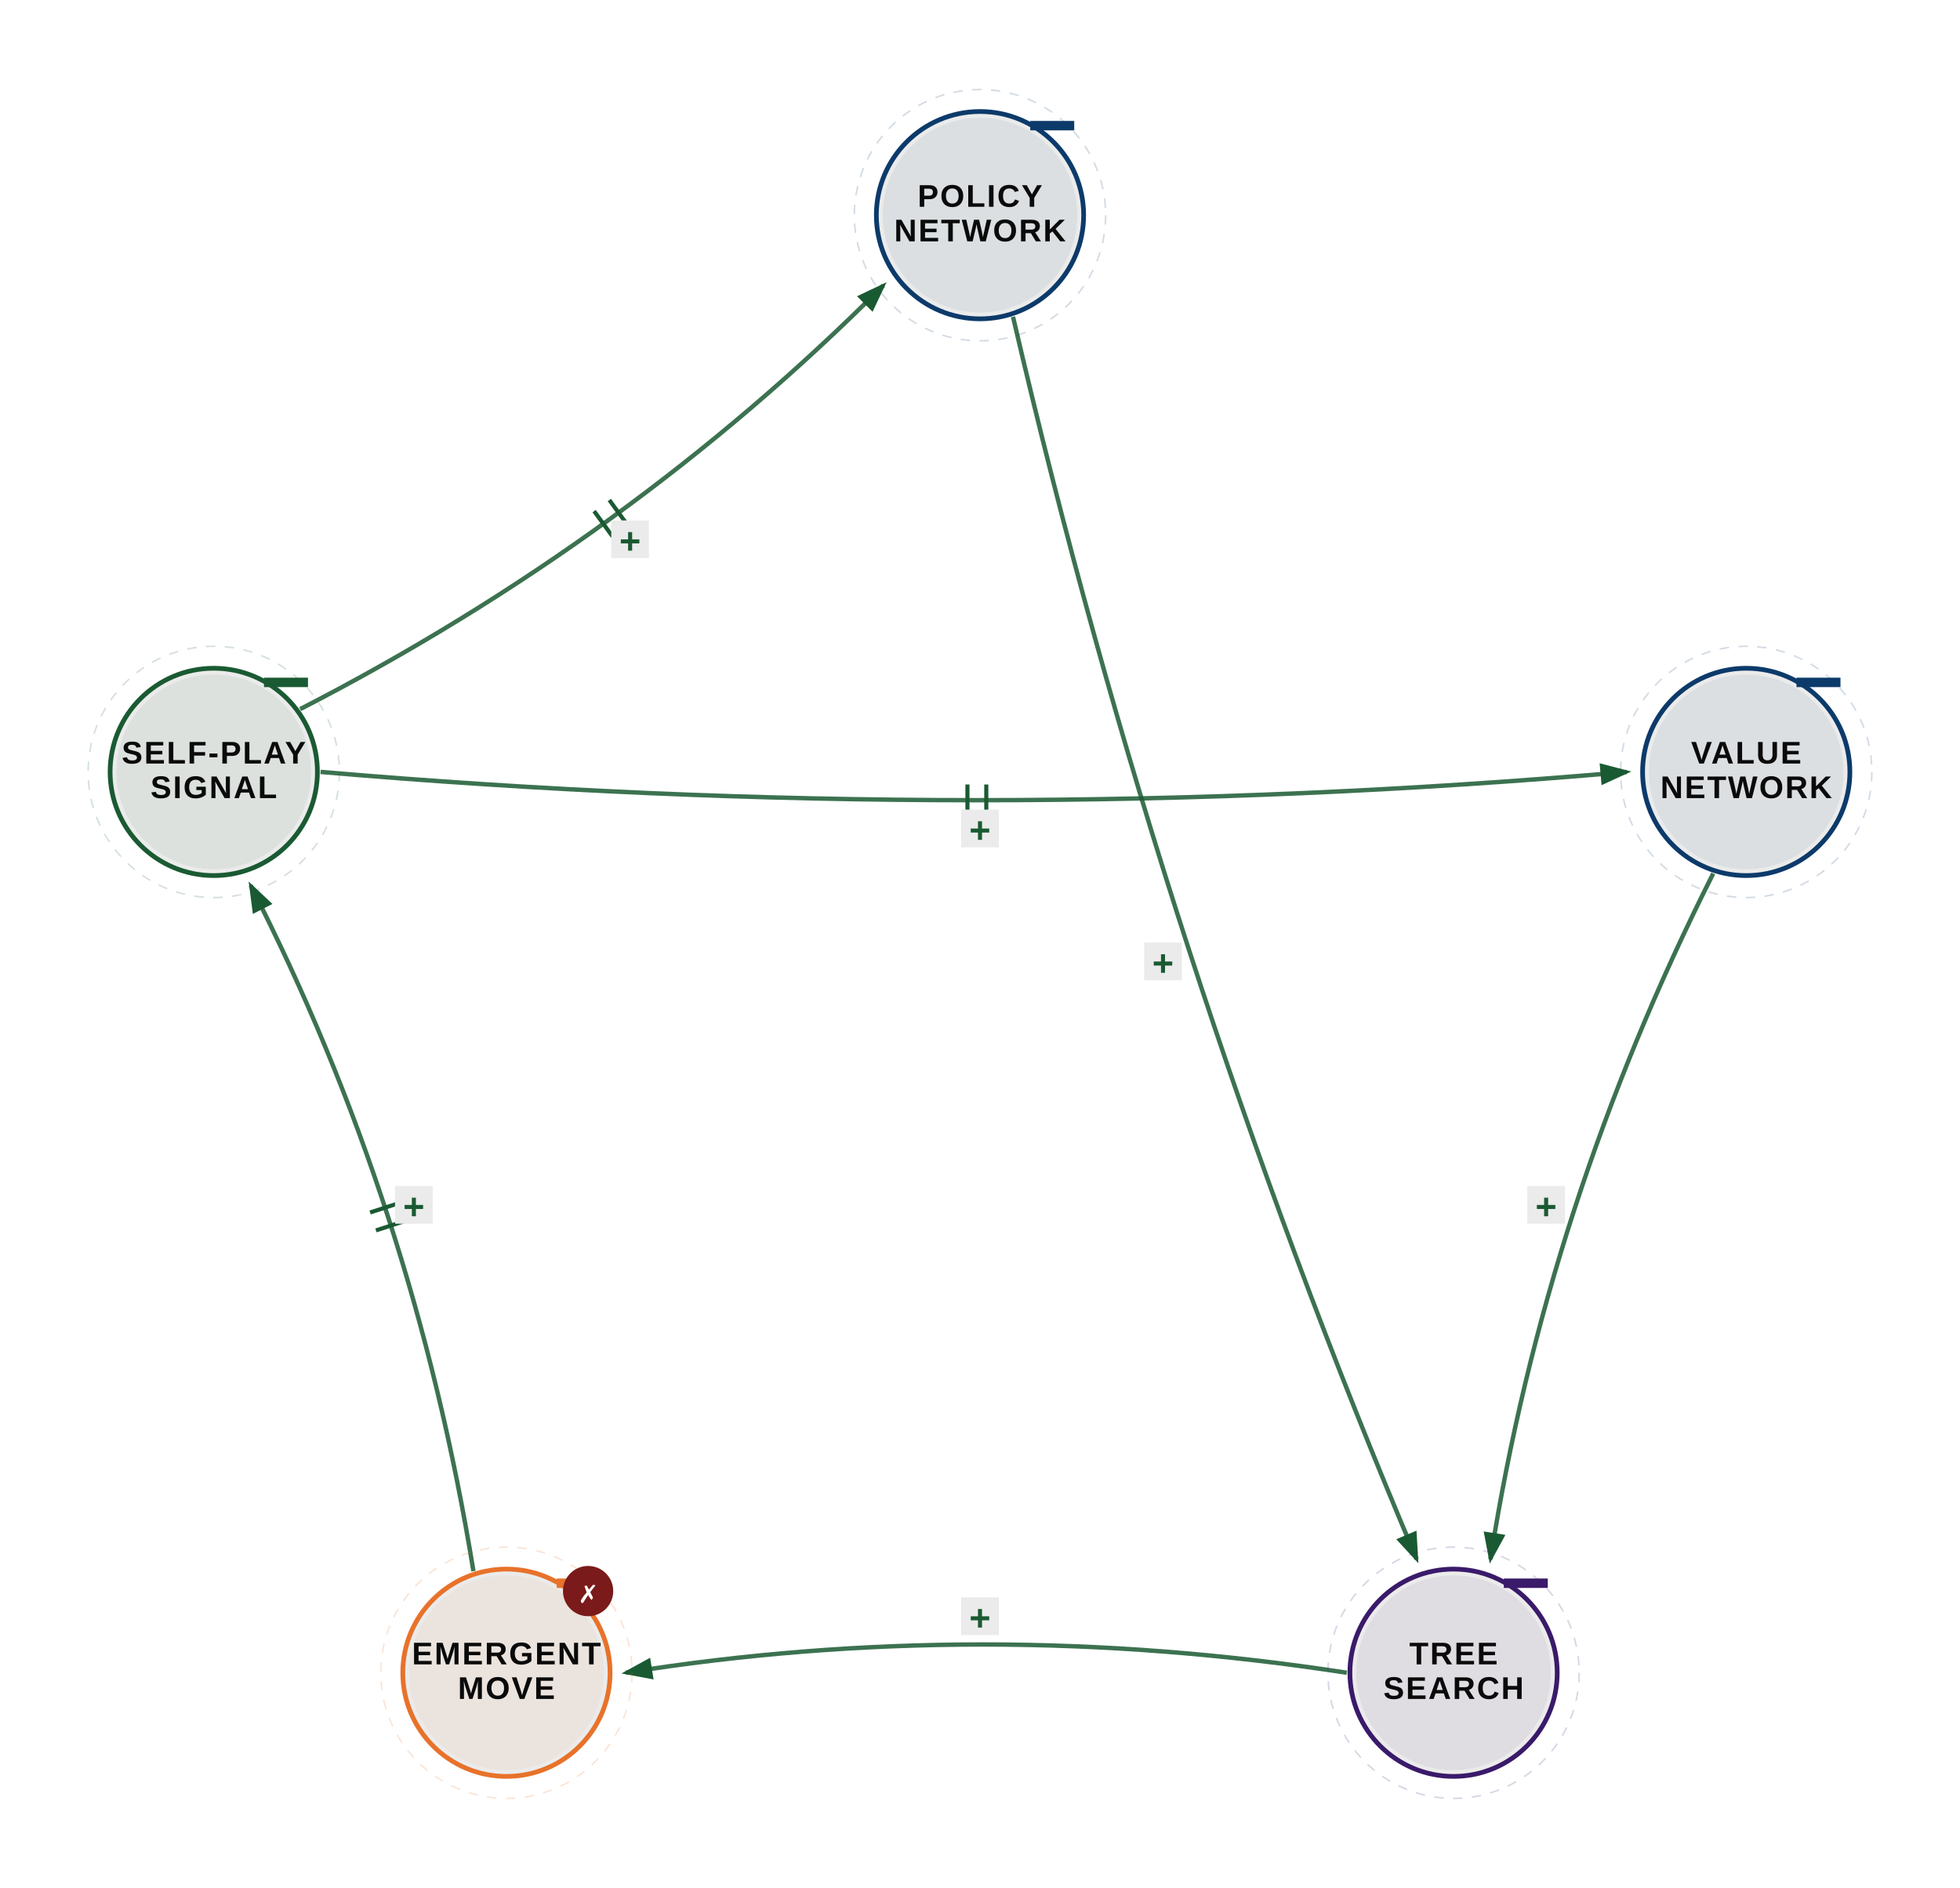
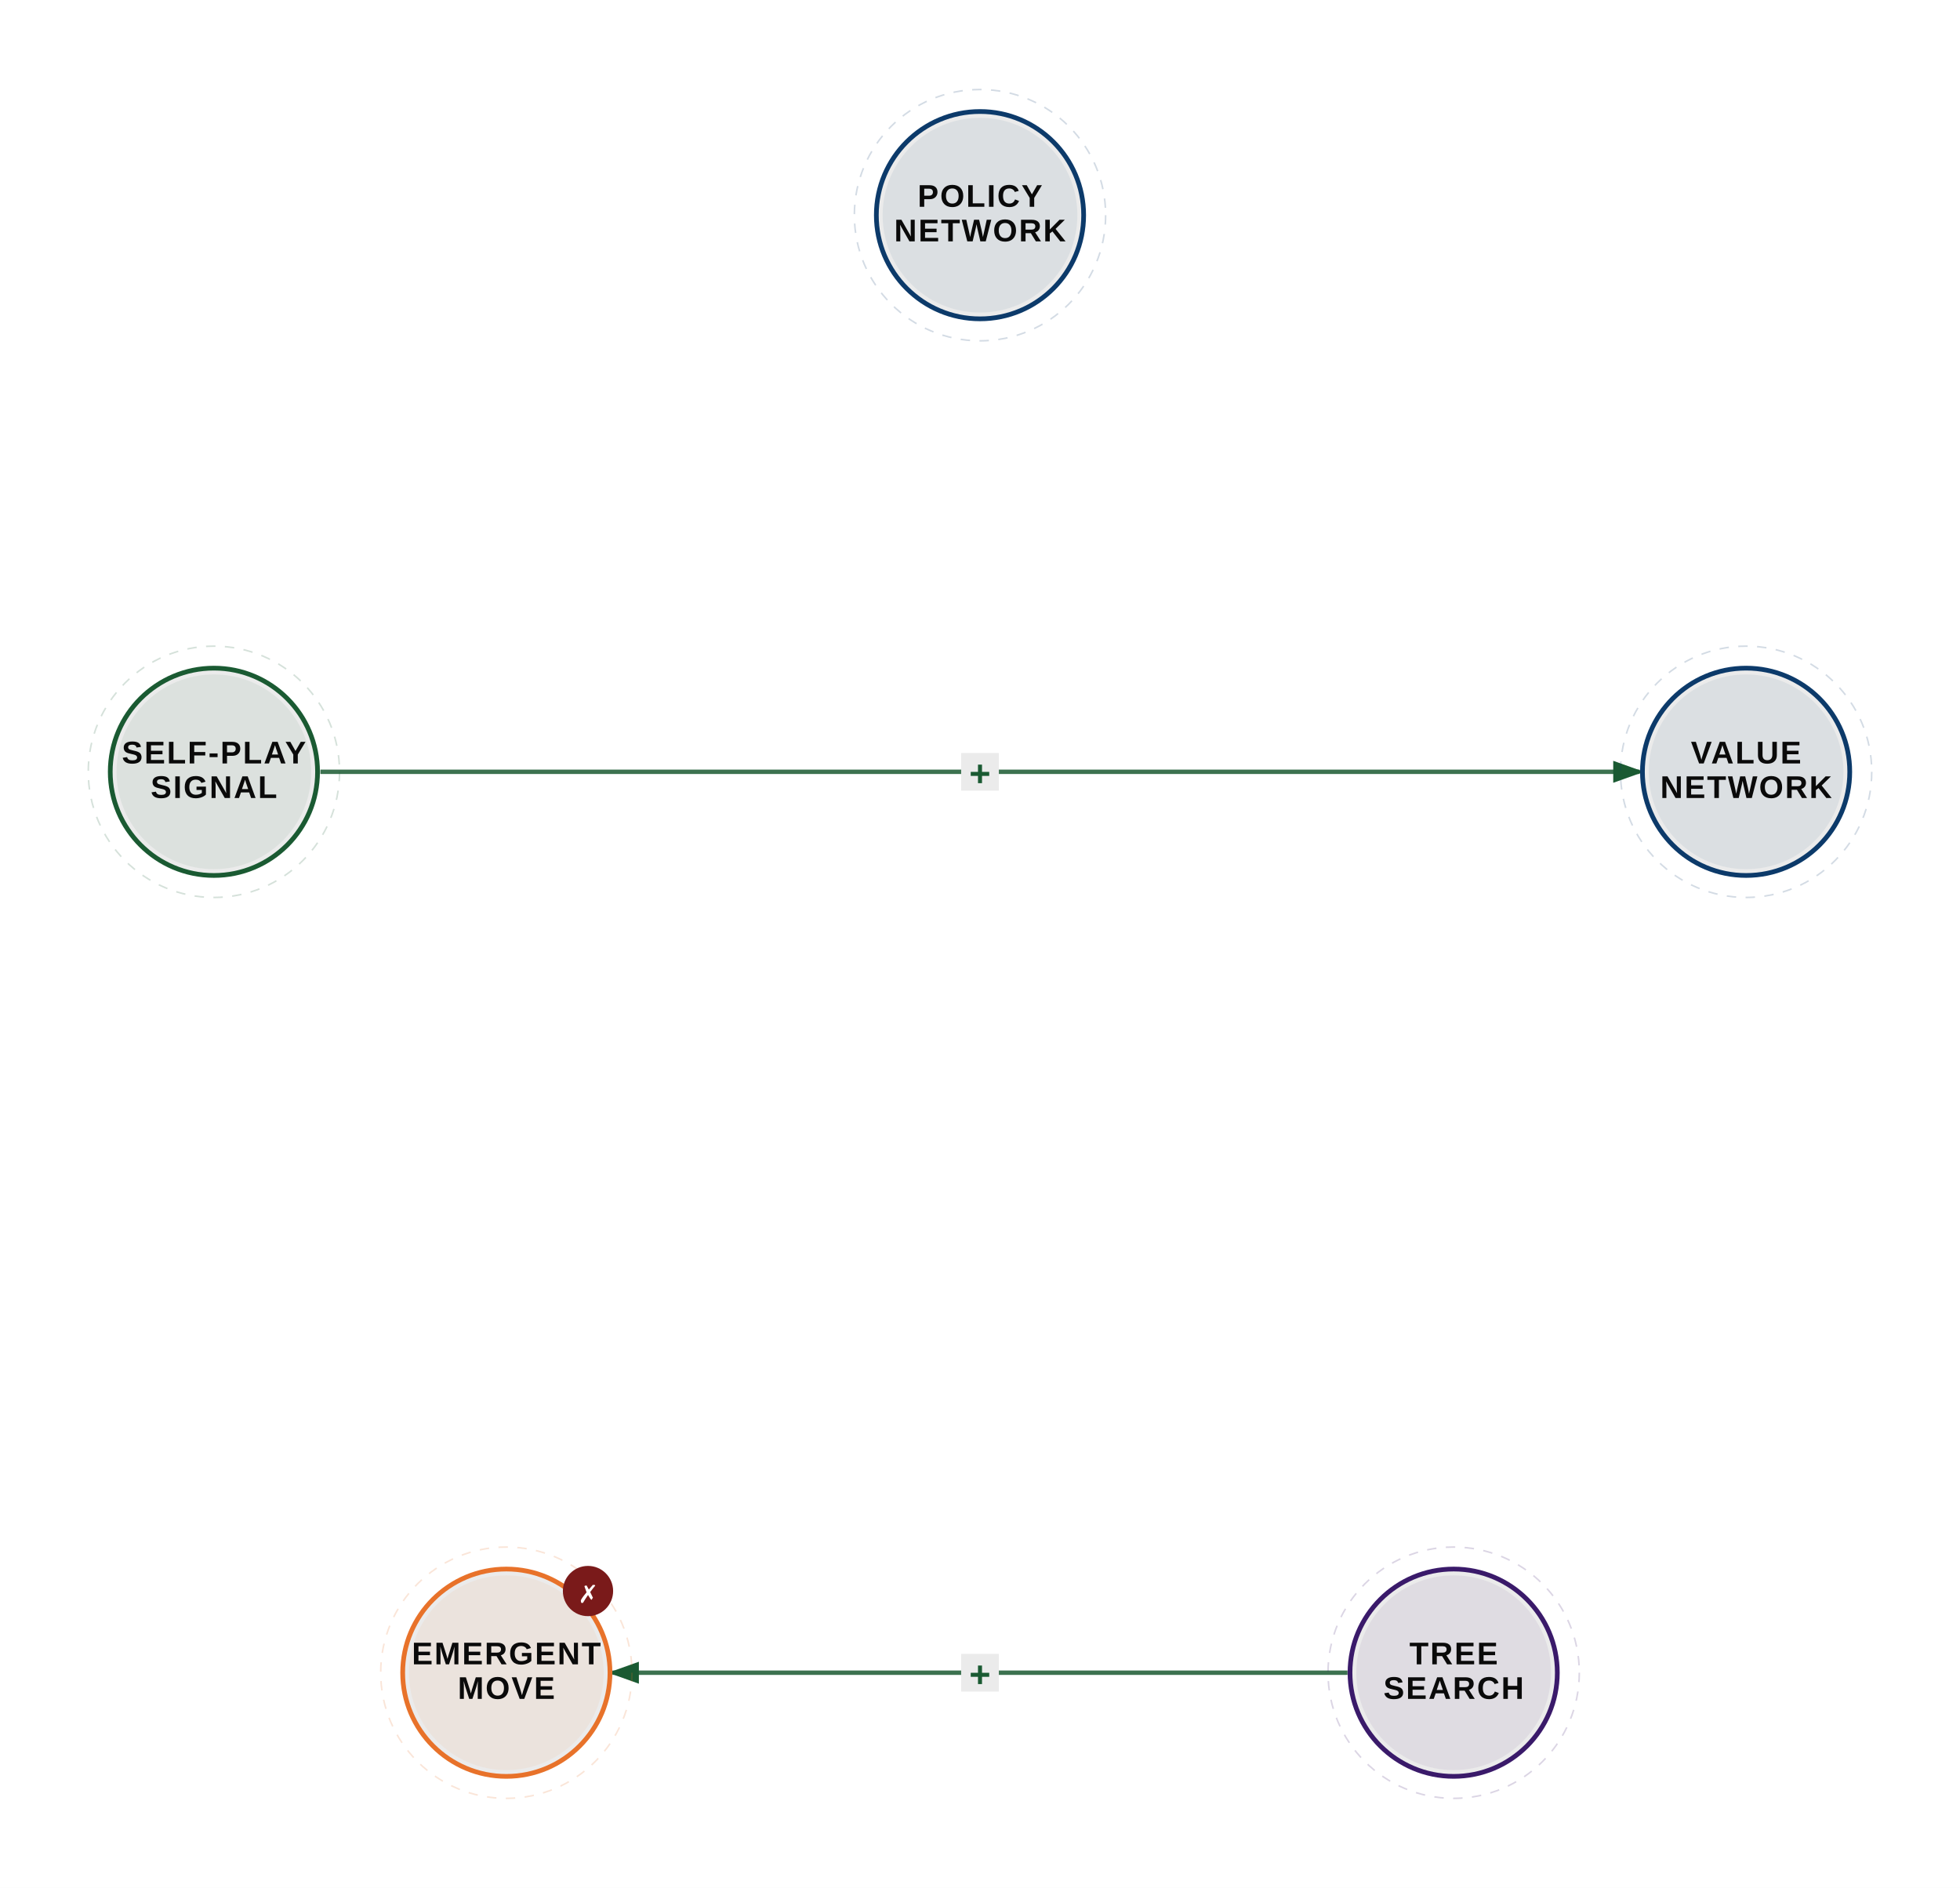
<svg xmlns="http://www.w3.org/2000/svg" viewBox="328 138 624 601" width="624" height="601">
  <rect x="328" y="138" width="624" height="601" fill="#fff" />
  <defs>
    <marker id="ap" markerWidth="7" markerHeight="5" refX="6" refY="2.5" orient="auto">
      <polygon points="0 0,7 2.5,0 5" fill="#1a5a32" />
    </marker>
-     <marker id="an" markerWidth="7" markerHeight="5" refX="6" refY="2.5" orient="auto">
-       <polygon points="0 0,7 2.5,0 5" fill="#7a1a1a" />
-     </marker>
-     <marker id="ac" markerWidth="7" markerHeight="5" refX="6" refY="2.5" orient="auto">
-       <polygon points="0 0,7 2.5,0 5" fill="#9a9a9a" />
-     </marker>
  </defs>
  <g>
-     <path d="M650.507,238.836 Q698.264,444.069 779.024,634.373" fill="none" stroke="#1a5a32" stroke-width="1.4" stroke-opacity="0.85" marker-end="url(#ap)" />
-     <rect x="692.264" y="438.069" width="12" height="12" fill="#ebebeb" />
-     <text x="698.264" y="445.069" text-anchor="middle" dominant-baseline="middle" fill="#1a5a32" font-family="monospace" font-size="11" font-weight="700">+</text>
+     <line x1="430" y1="383.7" x2="850" y2="383.7" stroke="#1a5a32" stroke-width="1.4" stroke-opacity="0.85" marker-end="url(#ap)" />
+     <rect x="634" y="377.7" width="12" height="12" fill="#ebebeb" />
+     <text x="640" y="384.7" text-anchor="middle" dominant-baseline="middle" fill="#1a5a32" font-family="monospace" font-size="11" font-weight="700">+</text>
  </g>
  <g>
-     <path d="M873.439,416.073 Q820.237,521.563 802.51,634.373" fill="none" stroke="#1a5a32" stroke-width="1.4" stroke-opacity="0.85" marker-end="url(#ap)" />
-     <rect x="814.237" y="515.563" width="12" height="12" fill="#ebebeb" />
-     <text x="820.237" y="522.563" text-anchor="middle" dominant-baseline="middle" fill="#1a5a32" font-family="monospace" font-size="11" font-weight="700">+</text>
-   </g>
-   <g>
-     <path d="M756.767,670.513 Q640,652.513 527.233,670.513" fill="none" stroke="#1a5a32" stroke-width="1.4" stroke-opacity="0.85" marker-end="url(#ap)" />
-     <rect x="634" y="646.513" width="12" height="12" fill="#ebebeb" />
-     <text x="640" y="653.513" text-anchor="middle" dominant-baseline="middle" fill="#1a5a32" font-family="monospace" font-size="11" font-weight="700">+</text>
-   </g>
-   <g>
-     <path d="M478.727,638.177 Q459.763,521.563 407.797,419.877" fill="none" stroke="#1a5a32" stroke-width="1.4" stroke-opacity="0.85" marker-end="url(#ap)" />
-     <g transform="translate(451.5121,525.2949) rotate(-108)">
-       <line x1="-3" y1="-5" x2="-3" y2="5" stroke="#1a5a32" stroke-width="1.3" />
-       <line x1="3" y1="-5" x2="3" y2="5" stroke="#1a5a32" stroke-width="1.3" />
-     </g>
-     <rect x="453.763" y="515.563" width="12" height="12" fill="#ebebeb" />
-     <text x="459.763" y="522.563" text-anchor="middle" dominant-baseline="middle" fill="#1a5a32" font-family="monospace" font-size="11" font-weight="700">+</text>
-   </g>
-   <g>
-     <path d="M423.561,363.752 Q528.607,309.681 609.257,228.836" fill="none" stroke="#1a5a32" stroke-width="1.4" stroke-opacity="0.85" marker-end="url(#ap)" />
-     <g transform="translate(522.5081,302.9875) rotate(-36)">
-       <line x1="-3" y1="-5" x2="-3" y2="5" stroke="#1a5a32" stroke-width="1.3" />
-       <line x1="3" y1="-5" x2="3" y2="5" stroke="#1a5a32" stroke-width="1.3" />
-     </g>
-     <rect x="522.607" y="303.681" width="12" height="12" fill="#ebebeb" />
-     <text x="528.607" y="310.681" text-anchor="middle" dominant-baseline="middle" fill="#1a5a32" font-family="monospace" font-size="11" font-weight="700">+</text>
-   </g>
-   <g>
-     <path d="M430.054,383.737 Q640,401.737 845.946,383.737" fill="none" stroke="#1a5a32" stroke-width="1.4" stroke-opacity="0.85" marker-end="url(#ap)" />
-     <g transform="translate(639,392.7371) rotate(-7.831090883540008e-15)">
-       <line x1="-3" y1="-5" x2="-3" y2="5" stroke="#1a5a32" stroke-width="1.3" />
-       <line x1="3" y1="-5" x2="3" y2="5" stroke="#1a5a32" stroke-width="1.3" />
-     </g>
-     <rect x="634" y="395.737" width="12" height="12" fill="#ebebeb" />
-     <text x="640" y="402.737" text-anchor="middle" dominant-baseline="middle" fill="#1a5a32" font-family="monospace" font-size="11" font-weight="700">+</text>
+     <line x1="757" y1="670.5" x2="523" y2="670.5" stroke="#1a5a32" stroke-width="1.4" stroke-opacity="0.85" marker-end="url(#ap)" />
+     <rect x="634" y="664.5" width="12" height="12" fill="#ebebeb" />
+     <text x="640" y="671.5" text-anchor="middle" dominant-baseline="middle" fill="#1a5a32" font-family="monospace" font-size="11" font-weight="700">+</text>
  </g>
  <g transform="translate(640,206.5)">
    <circle r="40" fill="none" stroke="#0c3a6a" stroke-width="0.5" stroke-opacity="0.18" stroke-dasharray="3 3" />
    <circle r="33" fill="#ebebeb" stroke="#0c3a6a" stroke-width="1.5" />
    <circle r="31" fill="#0c3a6a" fill-opacity="0.07" />
-     <rect x="16" y="-30" width="14" height="3" fill="#0c3a6a" />
    <text x="0" y="-5.5" text-anchor="middle" dominant-baseline="middle" fill="#0a0a0a" font-family="'Barlow Condensed','Arial Narrow','Helvetica Neue',Arial,sans-serif" font-size="10" font-weight="700" letter-spacing="0.05em">POLICY</text>
    <text x="0" y="5.5" text-anchor="middle" dominant-baseline="middle" fill="#0a0a0a" font-family="'Barlow Condensed','Arial Narrow','Helvetica Neue',Arial,sans-serif" font-size="10" font-weight="700" letter-spacing="0.05em">NETWORK</text>
  </g>
-   <g transform="translate(883.946,383.7371)">
+   <g transform="translate(883.9,383.7)">
    <circle r="40" fill="none" stroke="#0c3a6a" stroke-width="0.5" stroke-opacity="0.18" stroke-dasharray="3 3" />
    <circle r="33" fill="#ebebeb" stroke="#0c3a6a" stroke-width="1.5" />
    <circle r="31" fill="#0c3a6a" fill-opacity="0.07" />
-     <rect x="16" y="-30" width="14" height="3" fill="#0c3a6a" />
    <text x="0" y="-5.5" text-anchor="middle" dominant-baseline="middle" fill="#0a0a0a" font-family="'Barlow Condensed','Arial Narrow','Helvetica Neue',Arial,sans-serif" font-size="10" font-weight="700" letter-spacing="0.05em">VALUE</text>
    <text x="0" y="5.5" text-anchor="middle" dominant-baseline="middle" fill="#0a0a0a" font-family="'Barlow Condensed','Arial Narrow','Helvetica Neue',Arial,sans-serif" font-size="10" font-weight="700" letter-spacing="0.05em">NETWORK</text>
  </g>
-   <g transform="translate(790.7669,670.5129)">
+   <g transform="translate(790.8,670.5)">
    <circle r="40" fill="none" stroke="#3a1a6a" stroke-width="0.5" stroke-opacity="0.18" stroke-dasharray="3 3" />
    <circle r="33" fill="#ebebeb" stroke="#3a1a6a" stroke-width="1.5" />
    <circle r="31" fill="#3a1a6a" fill-opacity="0.07" />
-     <rect x="16" y="-30" width="14" height="3" fill="#3a1a6a" />
    <text x="0" y="-5.5" text-anchor="middle" dominant-baseline="middle" fill="#0a0a0a" font-family="'Barlow Condensed','Arial Narrow','Helvetica Neue',Arial,sans-serif" font-size="10" font-weight="700" letter-spacing="0.05em">TREE</text>
    <text x="0" y="5.5" text-anchor="middle" dominant-baseline="middle" fill="#0a0a0a" font-family="'Barlow Condensed','Arial Narrow','Helvetica Neue',Arial,sans-serif" font-size="10" font-weight="700" letter-spacing="0.05em">SEARCH</text>
  </g>
-   <g transform="translate(489.2331,670.5129)">
+   <g transform="translate(489.2,670.5)">
    <circle r="40" fill="none" stroke="#e8722a" stroke-width="0.5" stroke-opacity="0.18" stroke-dasharray="3 3" />
    <circle r="33" fill="#ebebeb" stroke="#e8722a" stroke-width="1.5" />
    <circle r="31" fill="#e8722a" fill-opacity="0.07" />
-     <rect x="16" y="-30" width="14" height="3" fill="#e8722a" />
    <text x="0" y="-5.5" text-anchor="middle" dominant-baseline="middle" fill="#0a0a0a" font-family="'Barlow Condensed','Arial Narrow','Helvetica Neue',Arial,sans-serif" font-size="10" font-weight="700" letter-spacing="0.05em">EMERGENT</text>
    <text x="0" y="5.5" text-anchor="middle" dominant-baseline="middle" fill="#0a0a0a" font-family="'Barlow Condensed','Arial Narrow','Helvetica Neue',Arial,sans-serif" font-size="10" font-weight="700" letter-spacing="0.05em">MOVE</text>
    <circle cx="26" cy="-26" r="8" fill="#7a1a1a" />
    <text x="26" y="-25" text-anchor="middle" dominant-baseline="middle" fill="#fff" font-size="8" font-weight="700">✗</text>
  </g>
-   <g transform="translate(396.054,383.7371)">
+   <g transform="translate(396.1,383.7)">
    <circle r="40" fill="none" stroke="#1a5a32" stroke-width="0.5" stroke-opacity="0.18" stroke-dasharray="3 3" />
    <circle r="33" fill="#ebebeb" stroke="#1a5a32" stroke-width="1.5" />
    <circle r="31" fill="#1a5a32" fill-opacity="0.07" />
-     <rect x="16" y="-30" width="14" height="3" fill="#1a5a32" />
    <text x="0" y="-5.5" text-anchor="middle" dominant-baseline="middle" fill="#0a0a0a" font-family="'Barlow Condensed','Arial Narrow','Helvetica Neue',Arial,sans-serif" font-size="10" font-weight="700" letter-spacing="0.05em">SELF-PLAY</text>
    <text x="0" y="5.5" text-anchor="middle" dominant-baseline="middle" fill="#0a0a0a" font-family="'Barlow Condensed','Arial Narrow','Helvetica Neue',Arial,sans-serif" font-size="10" font-weight="700" letter-spacing="0.05em">SIGNAL</text>
  </g>
</svg>
